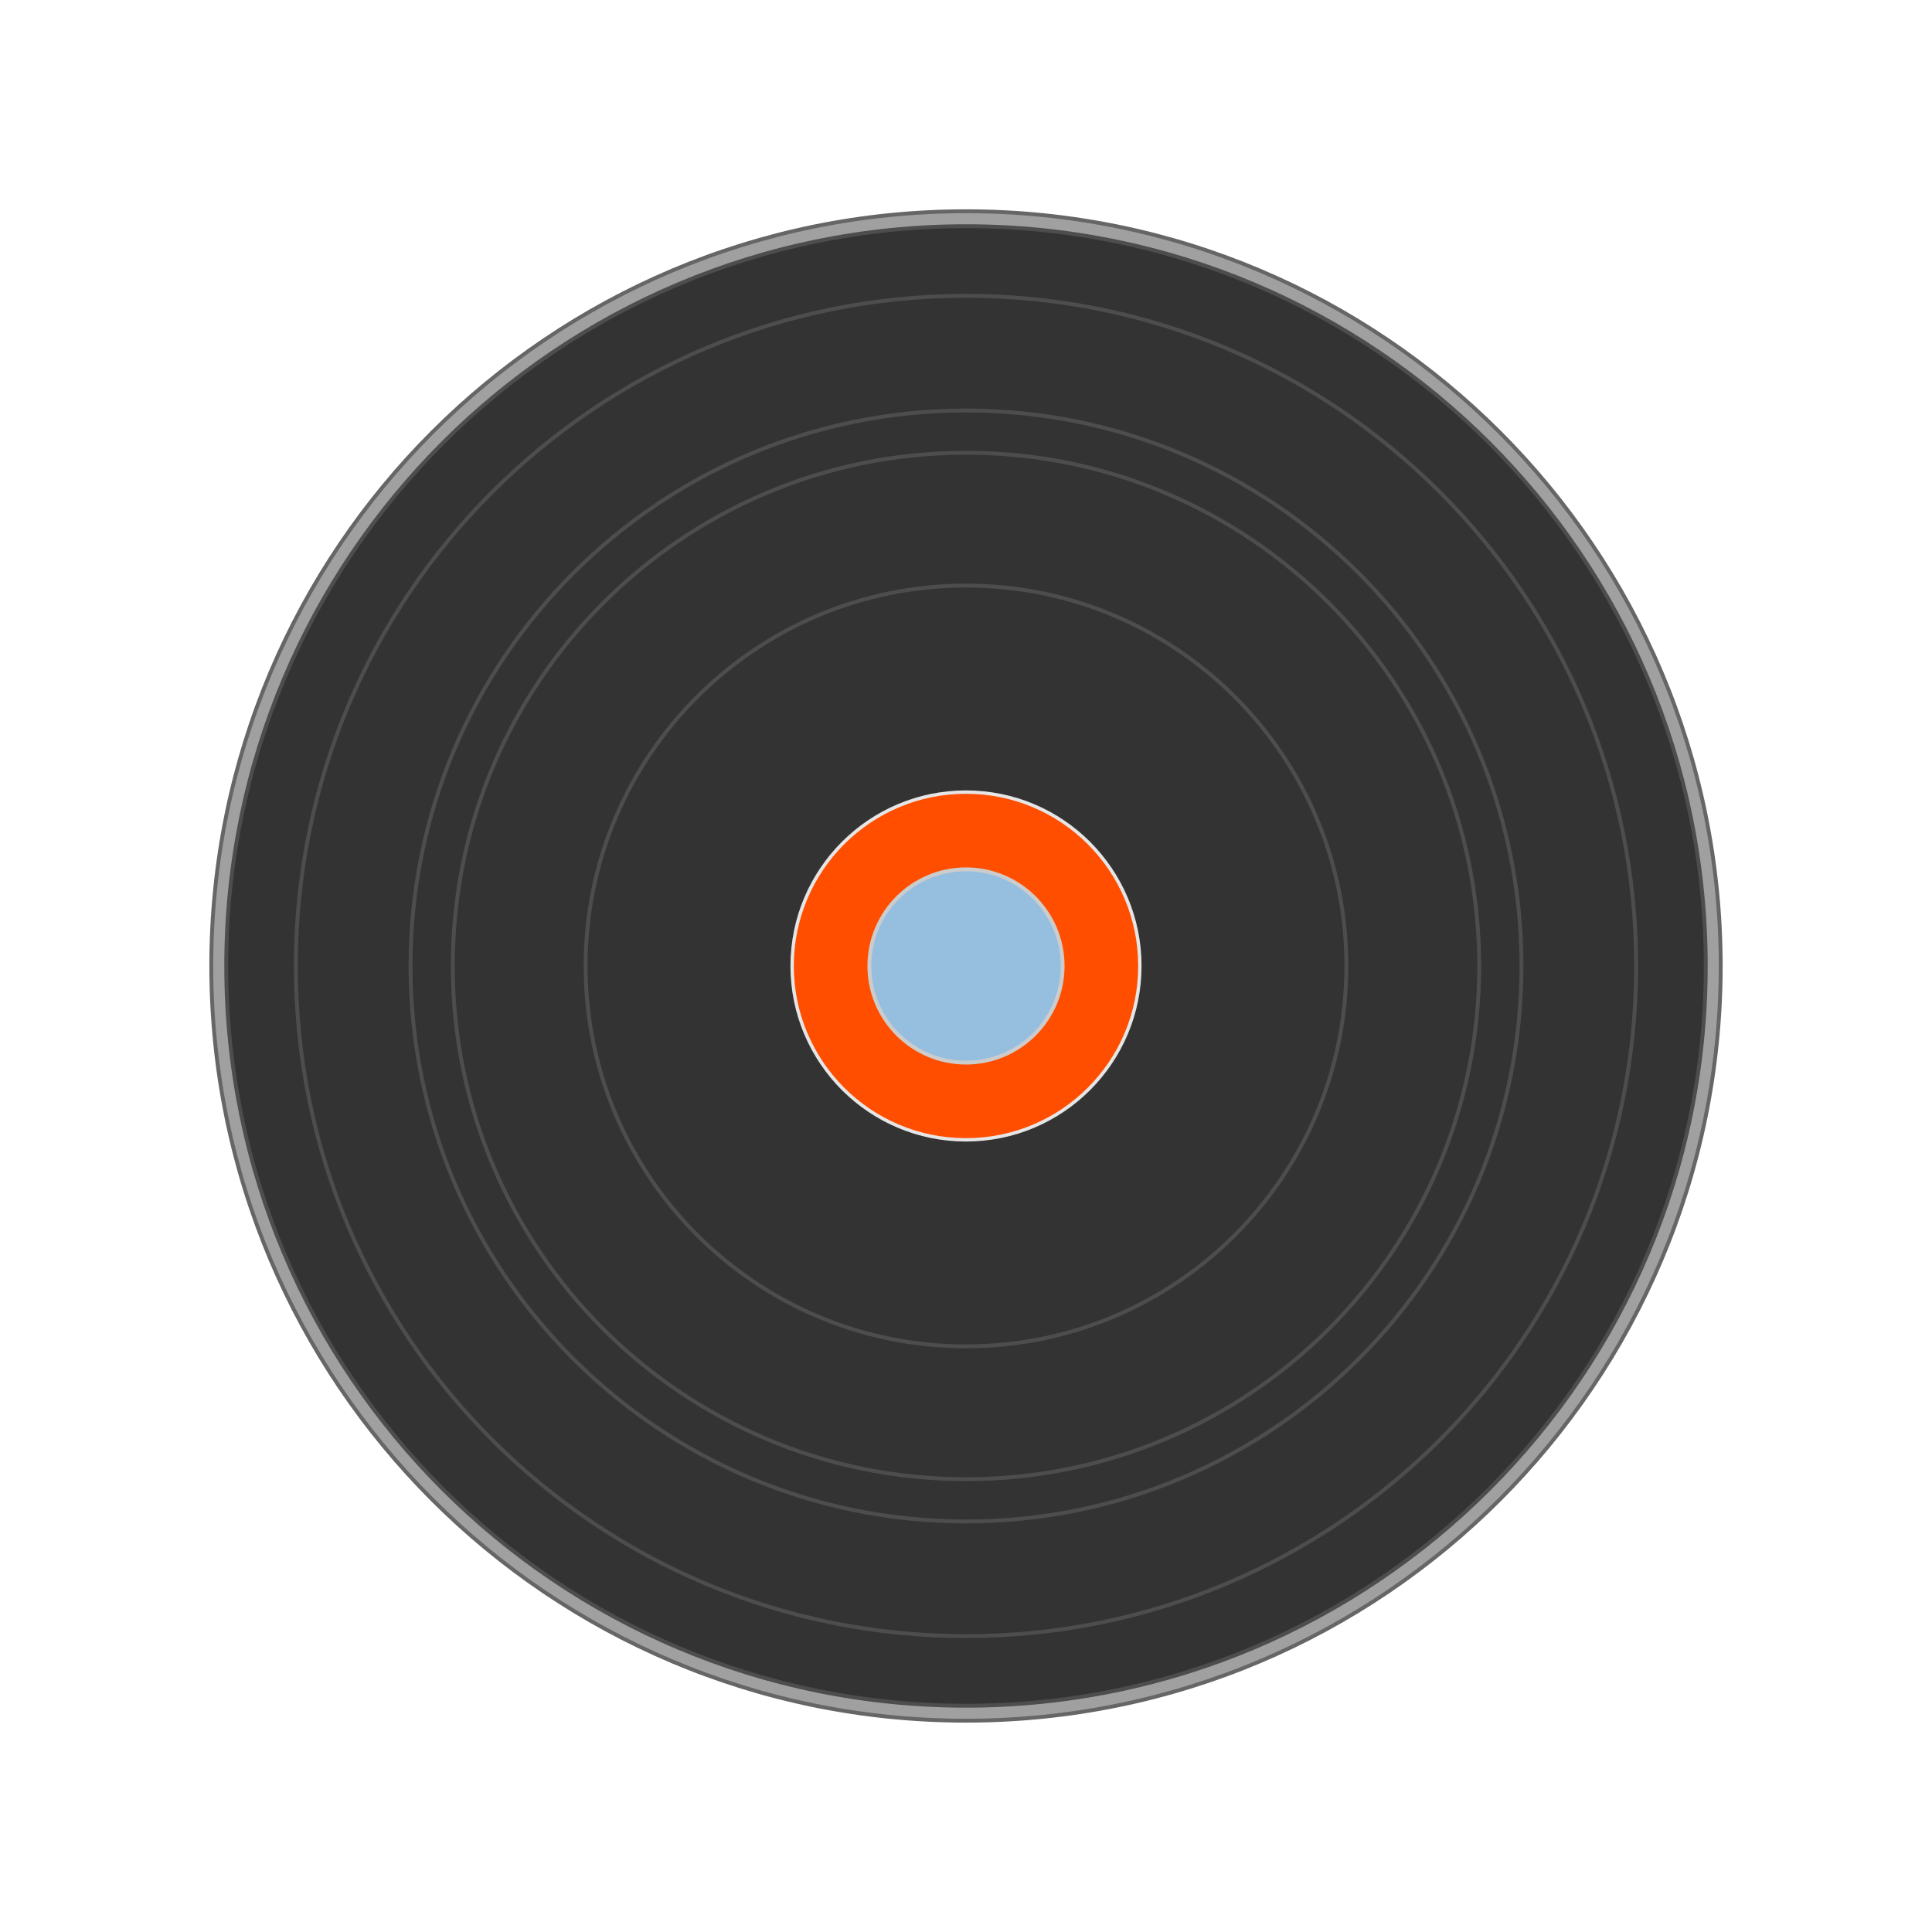
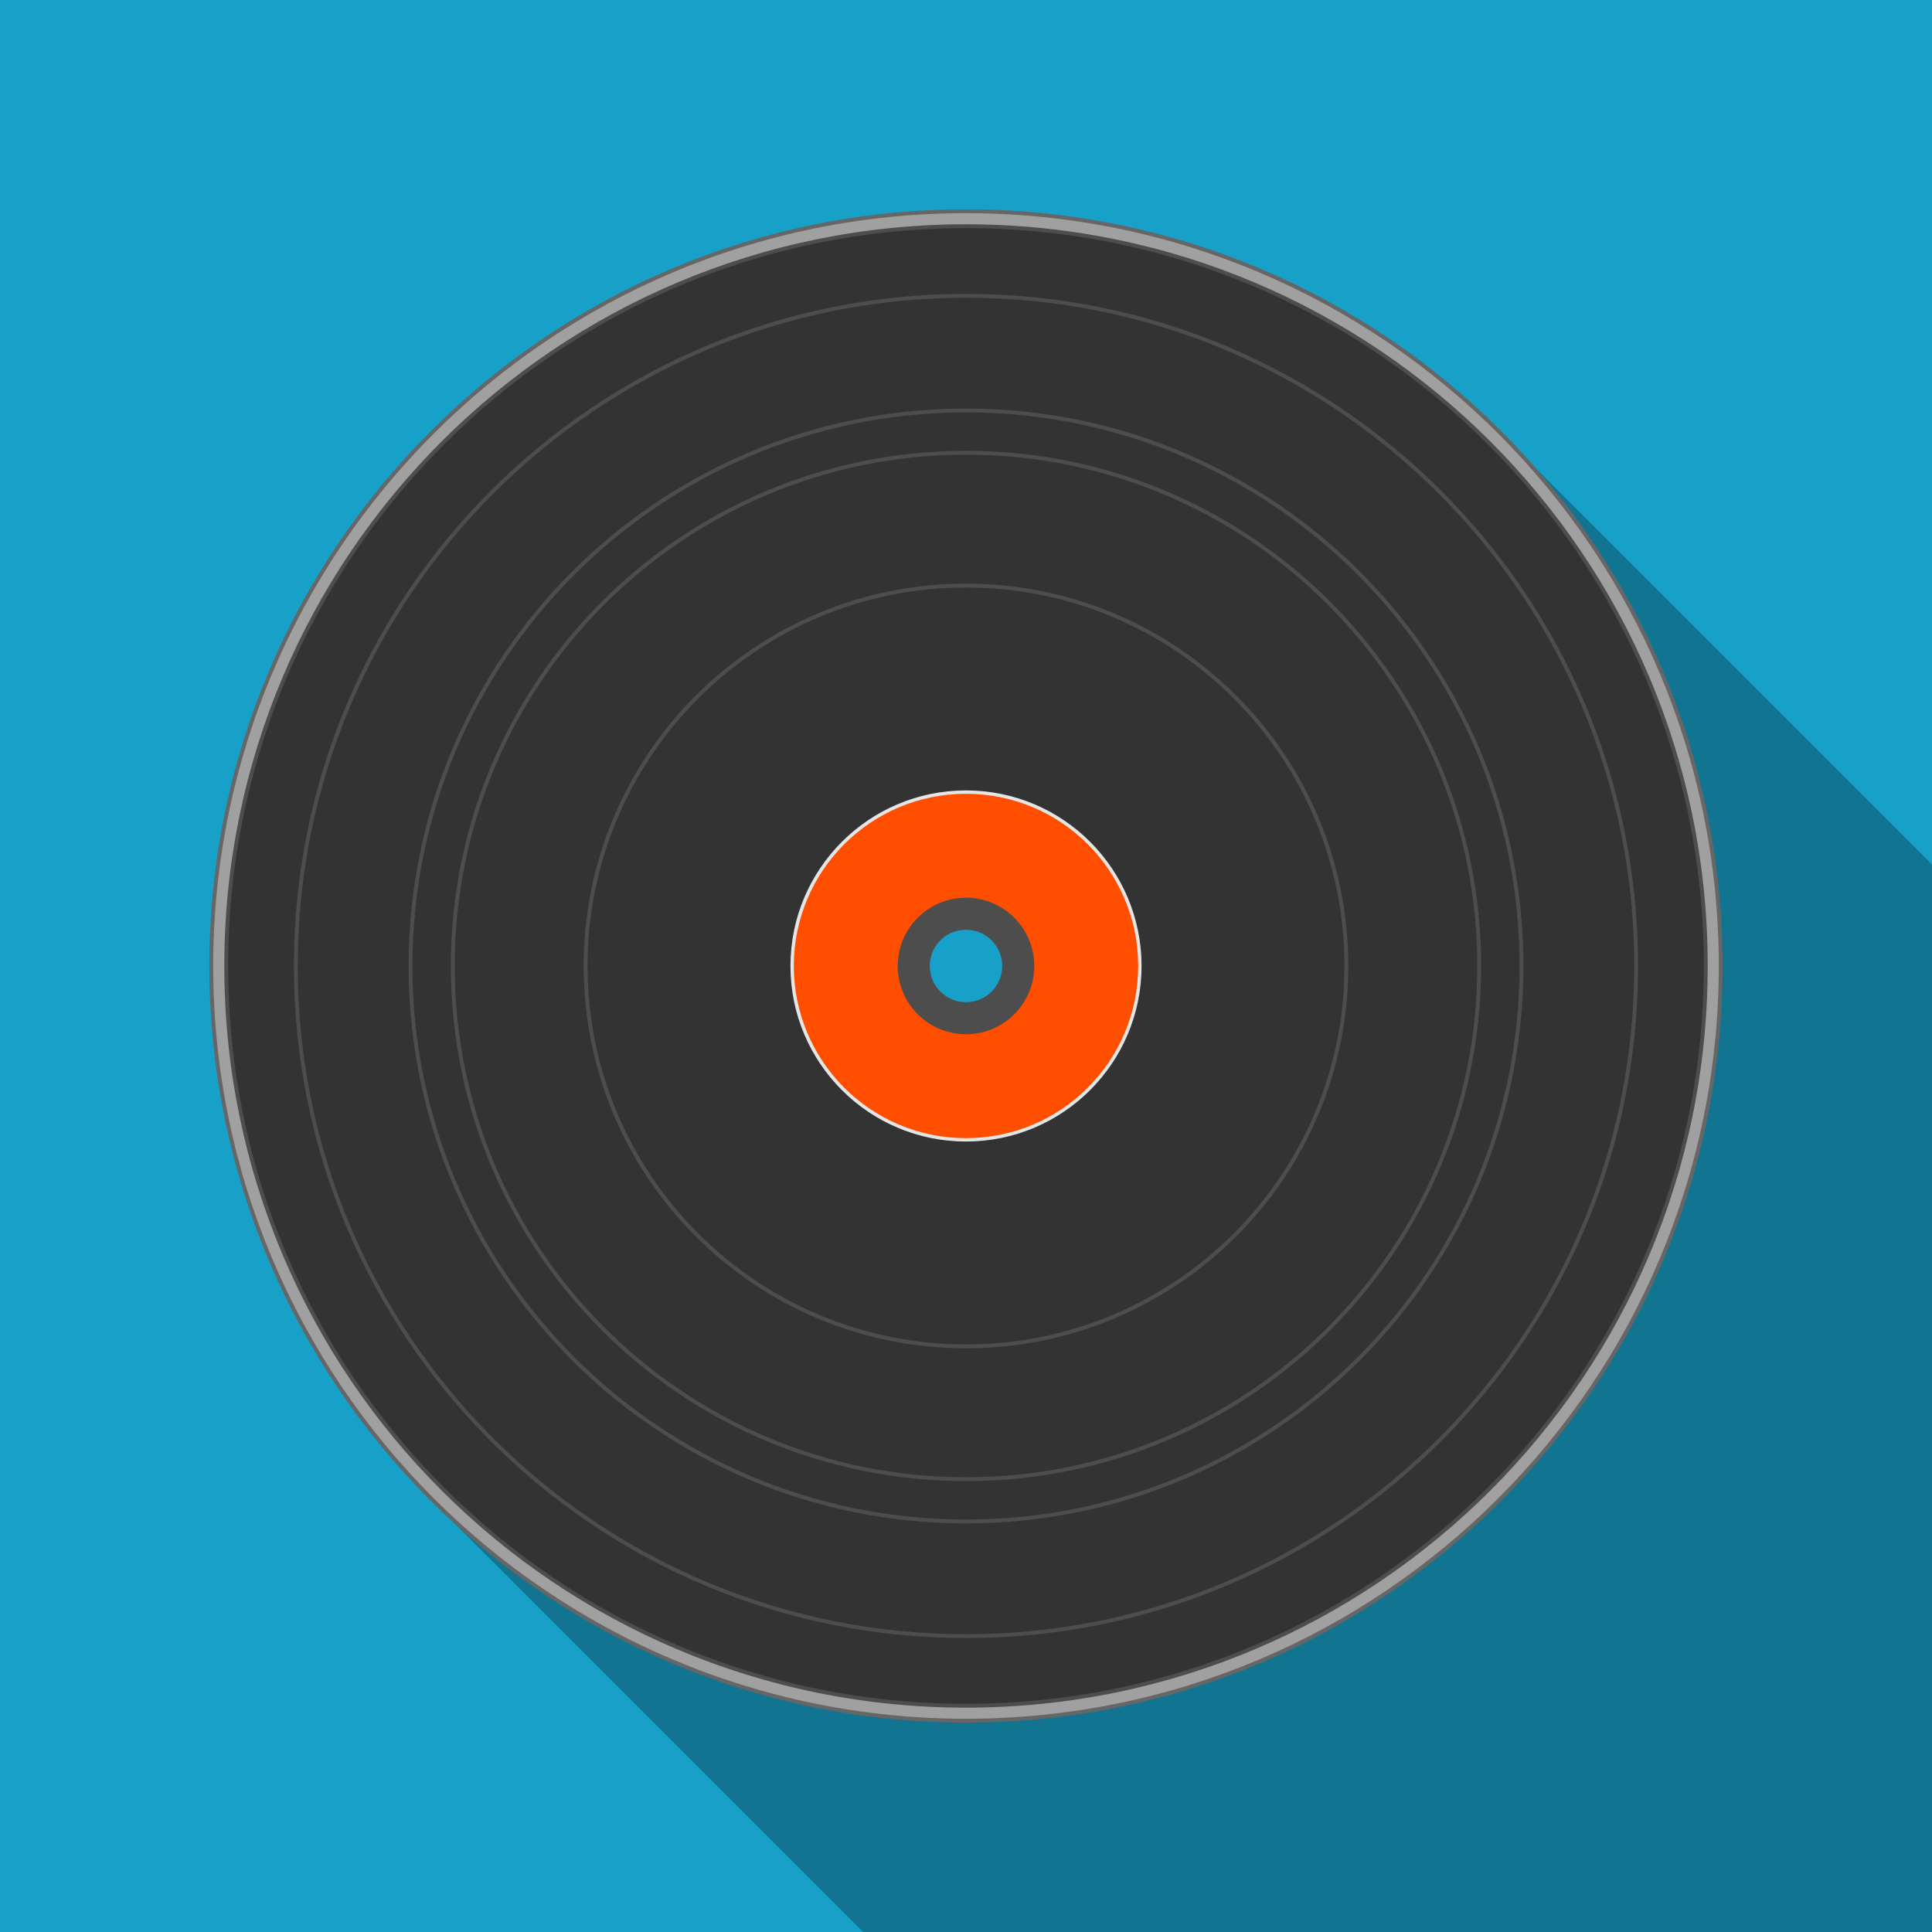
<svg xmlns="http://www.w3.org/2000/svg" width="500" height="500" viewBox="0 0 500 500" id="svg2" version="1.1">
  <defs id="defs4" />
  <g id="layer1" transform="translate(0,-552.3622)">
+     <rect style="opacity:1;fill:#17a1c8;fill-opacity:1;stroke:#666666;stroke-opacity:1" id="rect3344" width="715.946" height="616.509" x="-55.243" y="517.613" />
+     <path style="fill:#000000;fill-rule:evenodd;stroke:none;stroke-width:1px;stroke-linecap:butt;stroke-linejoin:miter;stroke-opacity:1;fill-opacity:0.277" d="M 112.35,941.324 386.098,662.19 721.729,997.821 452.319,1281.293 Z" id="path4161" />
    <circle style="fill:none;fill-opacity:1;stroke:none" id="path4136" cx="247.143" cy="813.791" r="198.571" />
    <circle style="fill:#a0a0a0;fill-opacity:1;stroke:#666666;stroke-opacity:1;opacity:1" id="path4148" cx="250" cy="802.354" r="195.32" />
    <circle style="fill:#333333;fill-opacity:1;stroke:#4d4d4d;stroke-opacity:1" id="path4166" cx="250" cy="802.354" r="191.451" />
    <circle style="fill:none;fill-opacity:1;stroke:#4d4d4d;stroke-opacity:1" id="path4164" cx="250" cy="802.354" r="173.438" />
    <circle style="fill:none;fill-opacity:1;stroke:#4d4d4d;stroke-opacity:1" id="path4156" cx="250" cy="802.354" r="143.758" />
    <circle style="fill:none;fill-opacity:1;stroke:#4d4d4d;stroke-opacity:1" id="path4158" cx="250" cy="802.354" r="132.82" />
    <circle style="fill:none;fill-opacity:1;stroke:#4d4d4d;stroke-opacity:1" id="path4160" cx="250" cy="802.354" r="98.445" />
    <circle style="fill:#ff4e00;fill-opacity:1;stroke:#e6e6e6;stroke-width:0.873;stroke-opacity:1" id="path4152" cx="250" cy="802.354" r="44.997" />
-     <circle style="fill:#95bedf;fill-opacity:1;stroke:#cccccc;stroke-opacity:1" id="path4150" cx="250" cy="802.354" r="25.008" />
+     <circle style="fill:#17a1c8;fill-opacity:1;stroke:#4d4d4d;stroke-width:8.3;stroke-opacity:1;stroke-miterlimit:4;stroke-dasharray:none" id="path4150" cx="250" cy="802.354" r="13.519" />
  </g>
</svg>
